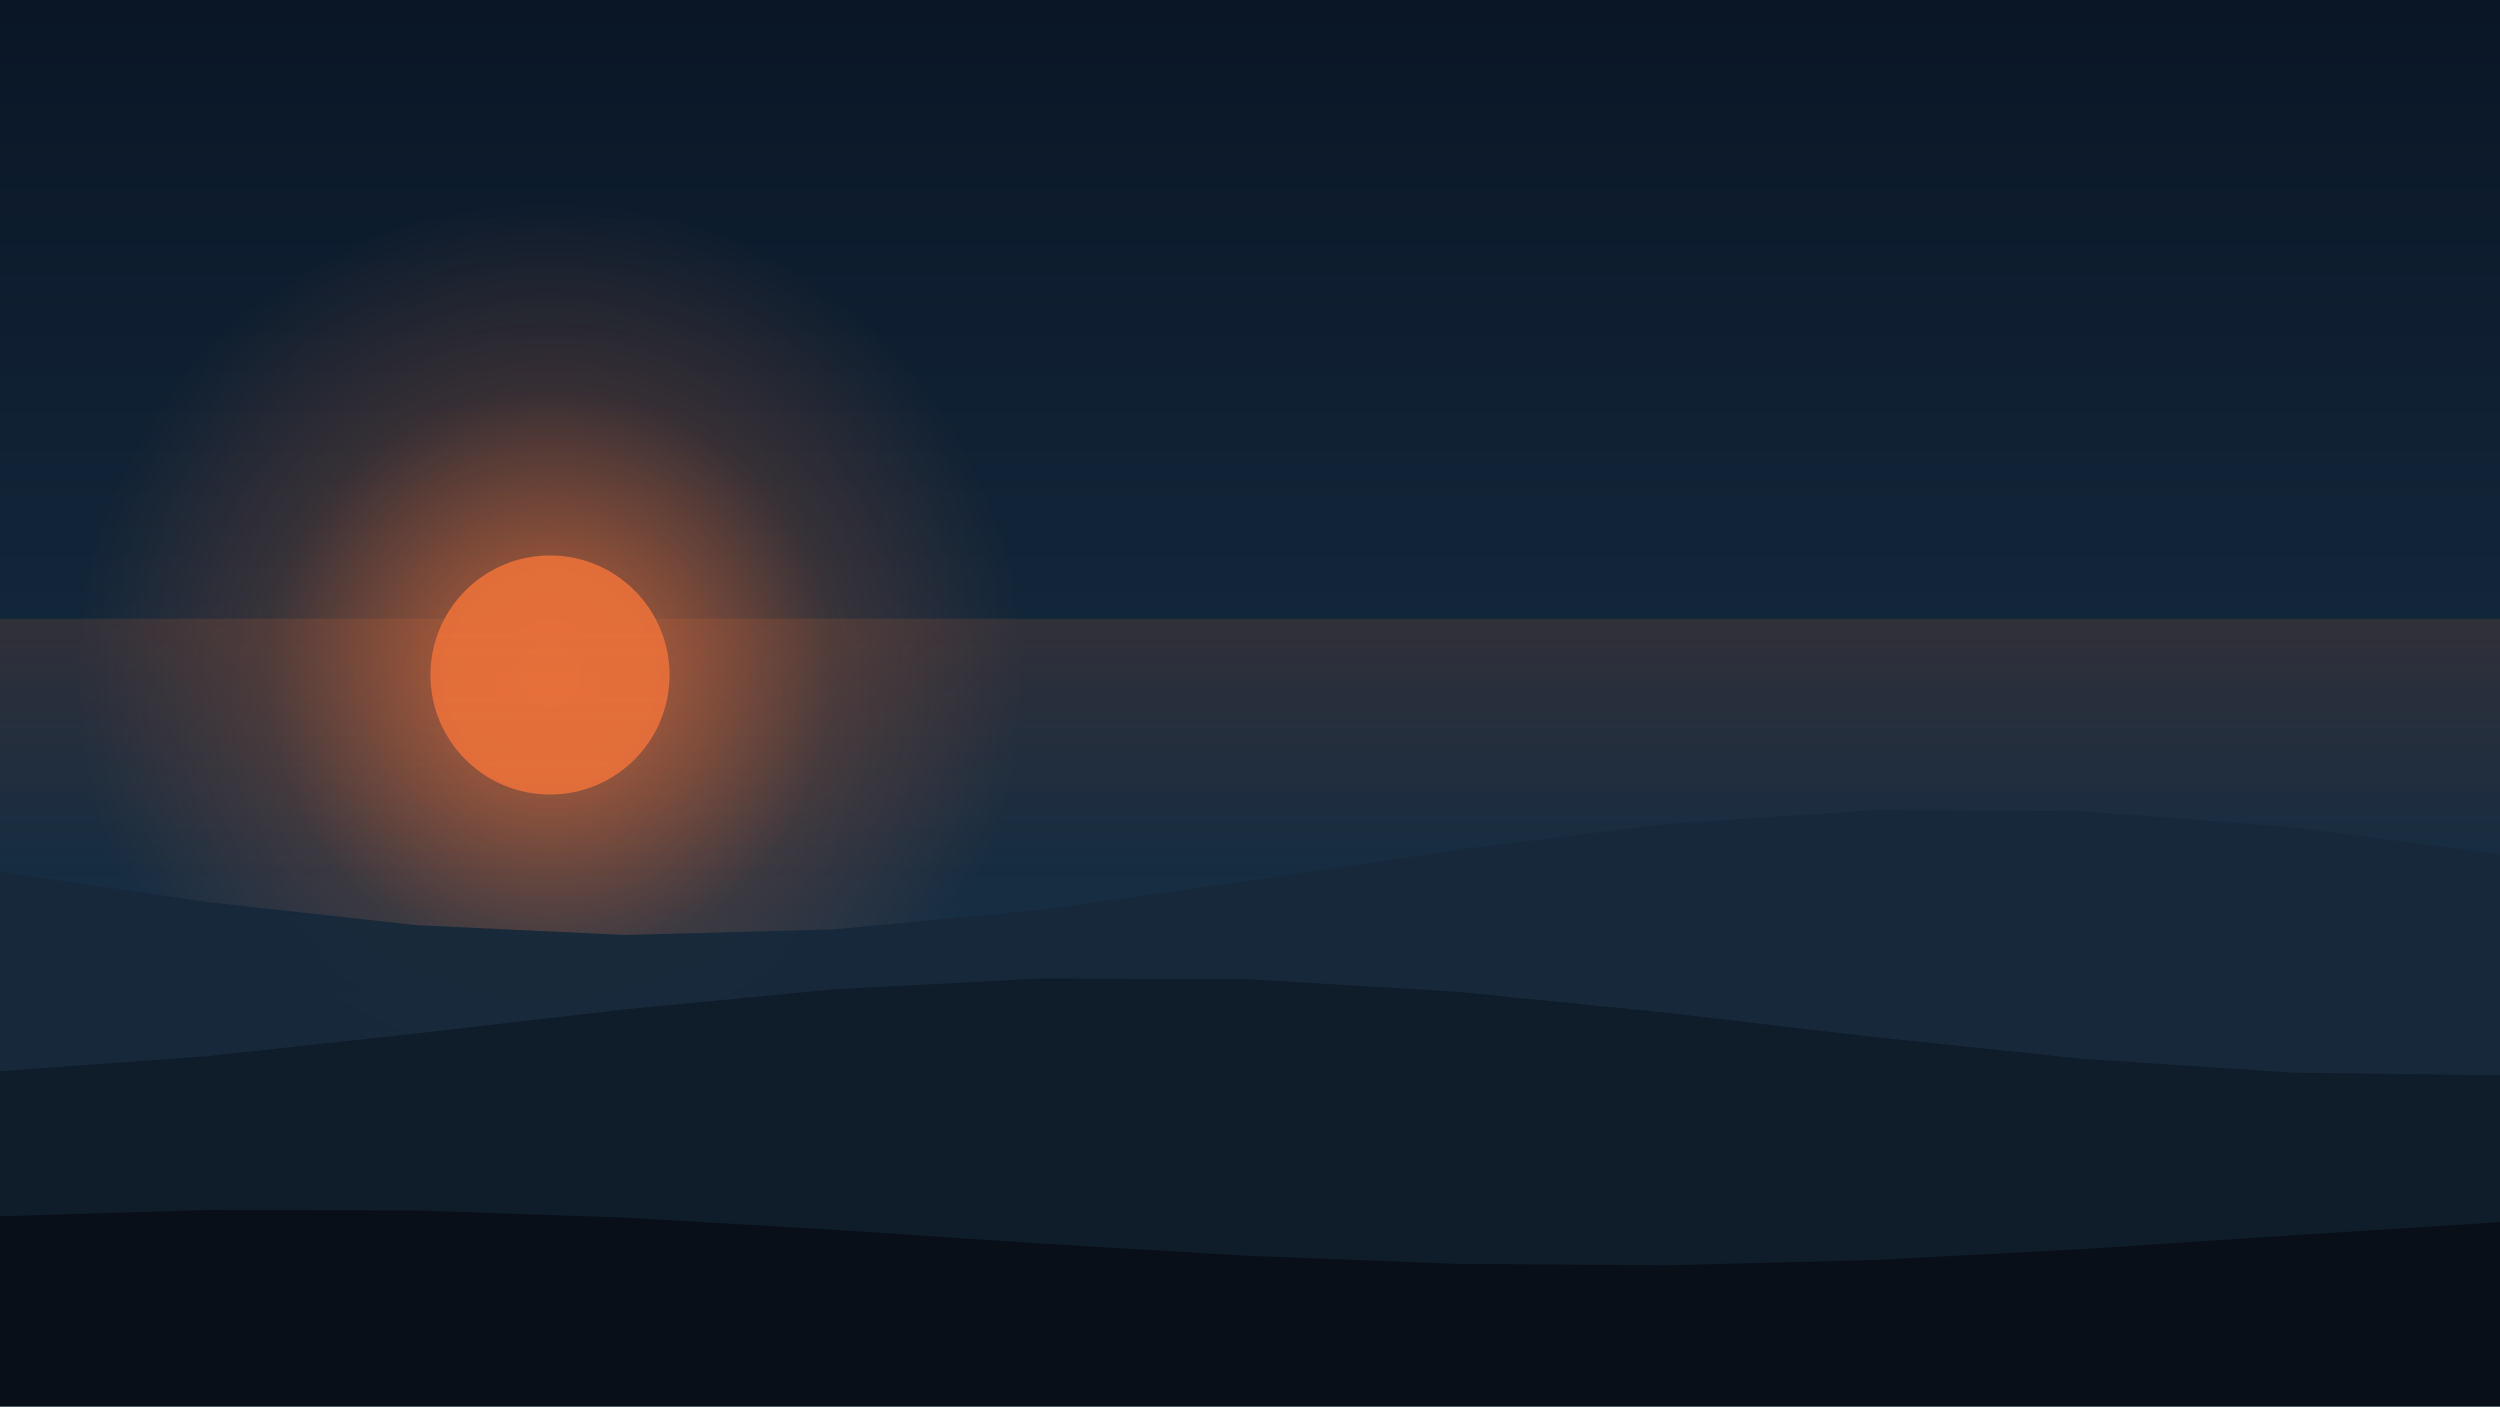
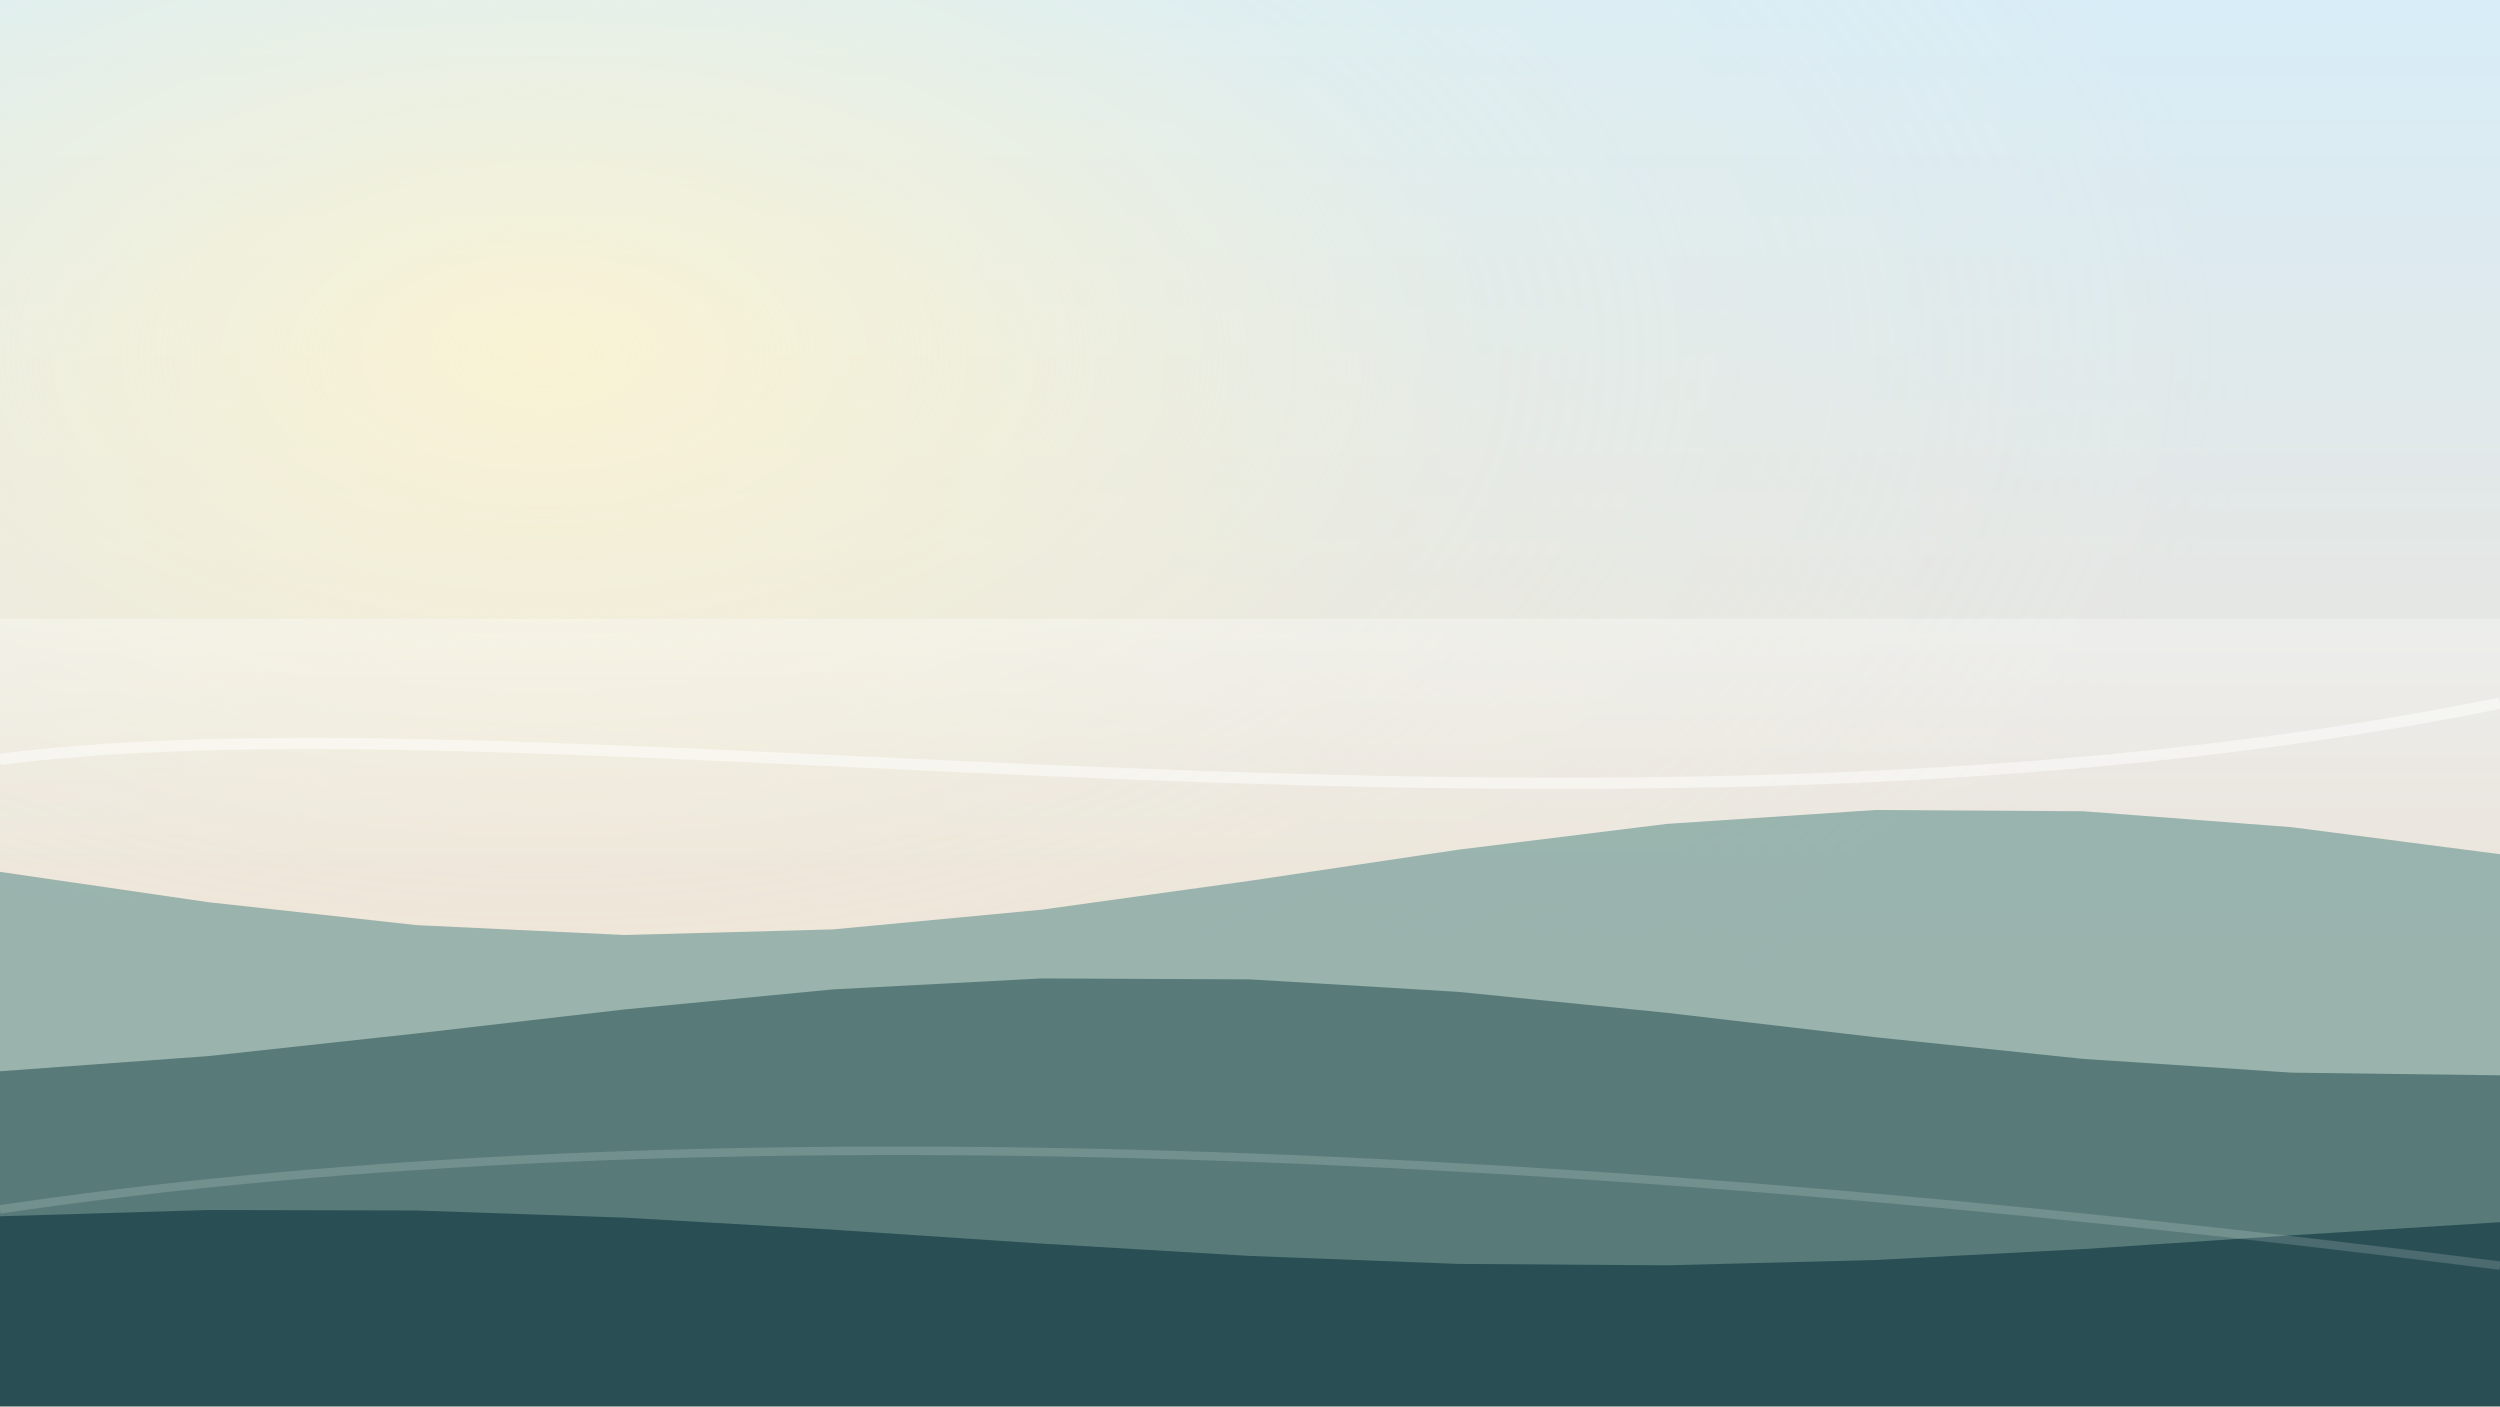
<svg xmlns="http://www.w3.org/2000/svg" viewBox="0 0 1600 900" width="1600" height="900" role="img" aria-label="여행 사진 자리표시자">
  <defs>
    <linearGradient id="sky" x1="0" y1="0" x2="0" y2="1">
-       <stop offset="0%" stop-color="#0a1626" />
-       <stop offset="100%" stop-color="#1d3a52" />
+       <stop offset="0%" stop-color="#d8edf7" />
+       <stop offset="100%" stop-color="#f6dfcc" />
    </linearGradient>
-     <radialGradient id="glow" cx="50%" cy="50%" r="50%">
-       <stop offset="0%" stop-color="#e8703a" stop-opacity="0.85" />
-       <stop offset="60%" stop-color="#e8703a" stop-opacity="0.18" />
-       <stop offset="100%" stop-color="#e8703a" stop-opacity="0" />
+     <radialGradient id="glow" cx="22%" cy="25%" r="68%">
+       <stop offset="0%" stop-color="#fff5cf" stop-opacity="0.82" />
+       <stop offset="55%" stop-color="#fff5cf" stop-opacity="0.16" />
+       <stop offset="100%" stop-color="#fff5cf" stop-opacity="0" />
    </radialGradient>
    <linearGradient id="haze" x1="0" y1="0" x2="0" y2="1">
-       <stop offset="0%" stop-color="#e8703a" stop-opacity="0.14" />
-       <stop offset="100%" stop-color="#e8703a" stop-opacity="0" />
+       <stop offset="0%" stop-color="#ffffff" stop-opacity="0.3" />
+       <stop offset="100%" stop-color="#ffffff" stop-opacity="0" />
    </linearGradient>
  </defs>
  <rect width="1600" height="900" fill="url(#sky)" />
-   <circle cx="352.0" cy="432.0" r="306.0" fill="url(#glow)" />
-   <circle cx="352.0" cy="432.0" r="76.5" fill="#e8703a" opacity="0.92" />
+   <rect width="1600" height="900" fill="url(#glow)" />
  <rect y="396.0" width="1600" height="162.0" fill="url(#haze)" />
-   <polygon points="0.0,558.0 133.3,577.4 266.7,592.1 400.0,598.4 533.3,594.8 666.7,582.2 800.0,563.7 933.3,543.8 1066.7,527.3 1200.0,518.4 1333.3,519.2 1466.7,529.4 1600.0,546.7 1600,900 0,900" fill="#16283a" opacity="0.95" />
-   <polygon points="0.0,685.6 133.3,675.9 266.7,661.4 400.0,646.0 533.3,633.2 666.7,626.2 800.0,626.8 933.3,634.8 1066.7,648.2 1200.0,663.8 1333.3,677.7 1466.7,686.5 1600.0,688.2 1600,900 0,900" fill="#0f1c2a" />
-   <polygon points="0.0,778.4 133.3,774.4 266.7,774.7 400.0,779.3 533.3,787.0 666.7,795.9 800.0,803.8 933.3,808.9 1066.7,809.8 1200.0,806.4 1333.3,799.4 1466.7,790.6 1600.0,782.2 1600,900 0,900" fill="#080f18" />
+   <path d="M0 486.0 C 352.0 441.0, 1024.0 567.0, 1600 450.0" fill="none" stroke="#ffffff" stroke-opacity="0.48" stroke-width="7.2" />
+   <polygon points="0.0,558.0 133.3,577.4 266.7,592.1 400.0,598.4 533.3,594.8 666.7,582.2 800.0,563.7 933.3,543.8 1066.7,527.3 1200.0,518.4 1333.3,519.2 1466.7,529.4 1600.0,546.7 1600,900 0,900" fill="#88a8a3" opacity="0.82" />
+   <polygon points="0.0,685.6 133.3,675.9 266.7,661.4 400.0,646.0 533.3,633.2 666.7,626.2 800.0,626.8 933.3,634.8 1066.7,648.2 1200.0,663.8 1333.3,677.7 1466.7,686.5 1600.0,688.2 1600,900 0,900" fill="#587b79" />
+   <polygon points="0.0,778.4 133.3,774.4 266.7,774.7 400.0,779.3 533.3,787.0 666.7,795.9 800.0,803.8 933.3,808.9 1066.7,809.8 1200.0,806.4 1333.3,799.4 1466.7,790.6 1600.0,782.2 1600,900 0,900" fill="#294f55" />
+   <path d="M0 774.0 Q 608.0 684.0 1600 810.0" fill="none" stroke="#ffffff" stroke-opacity="0.16" stroke-width="5.4" />
</svg>
